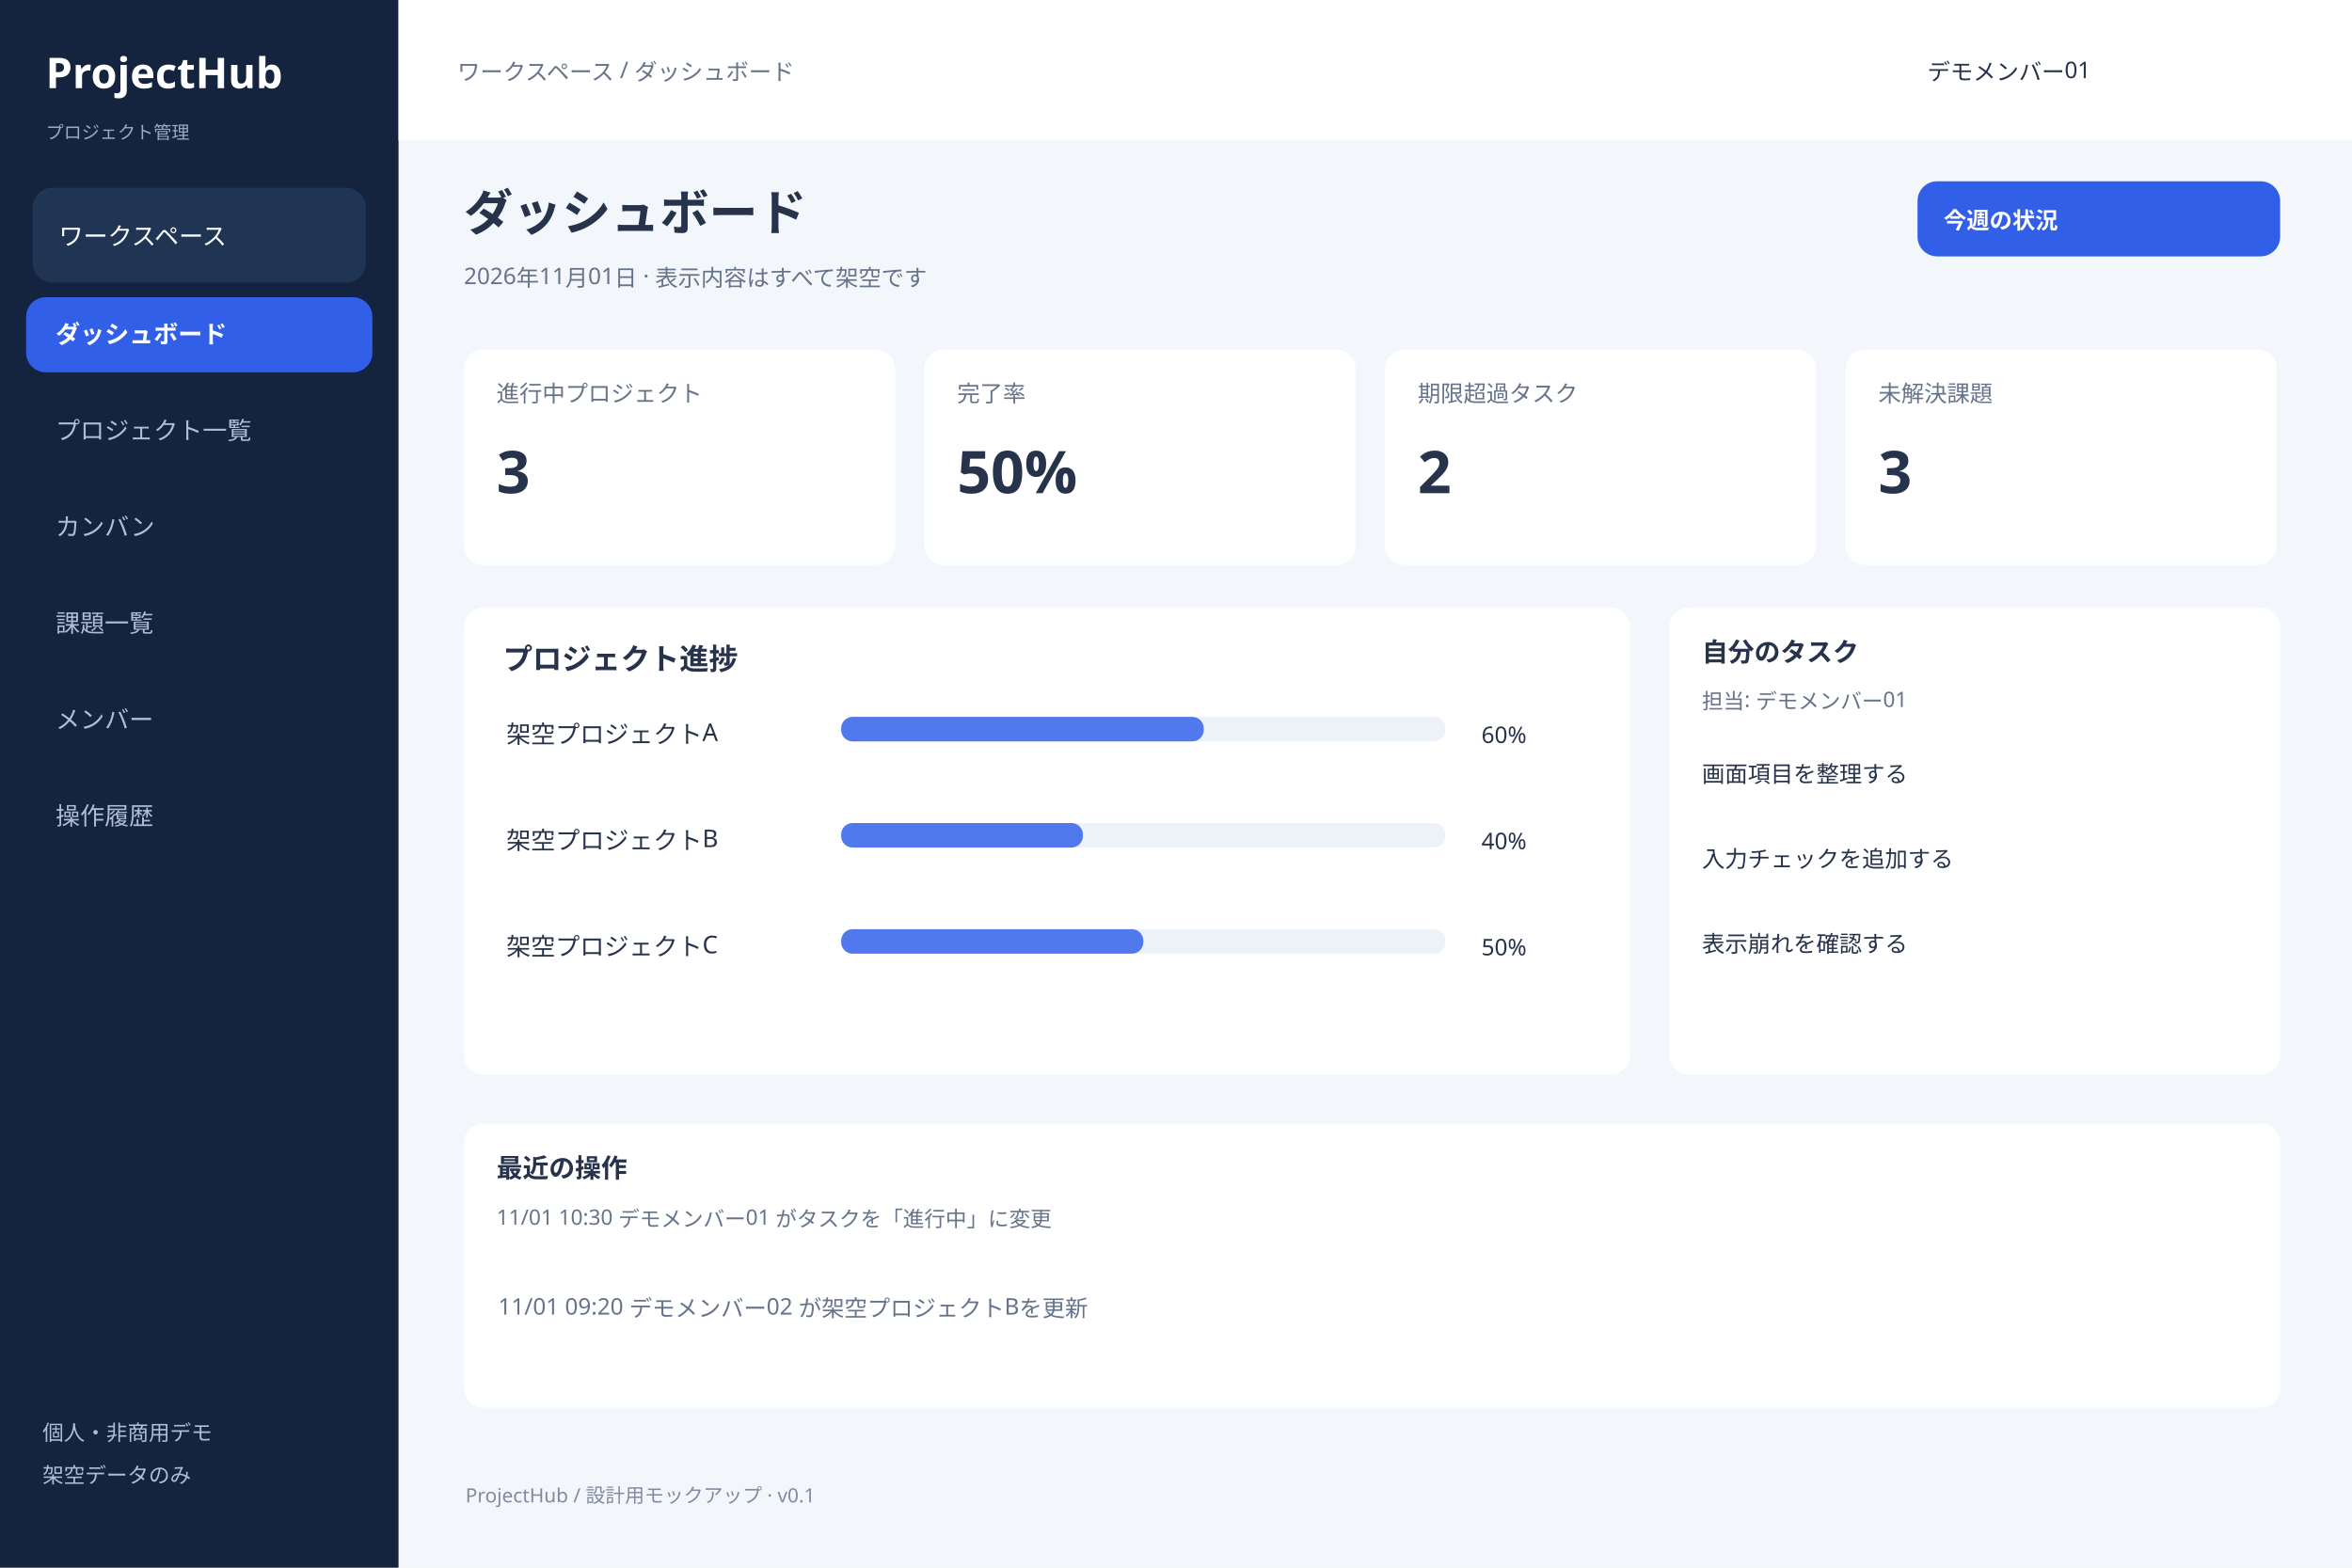
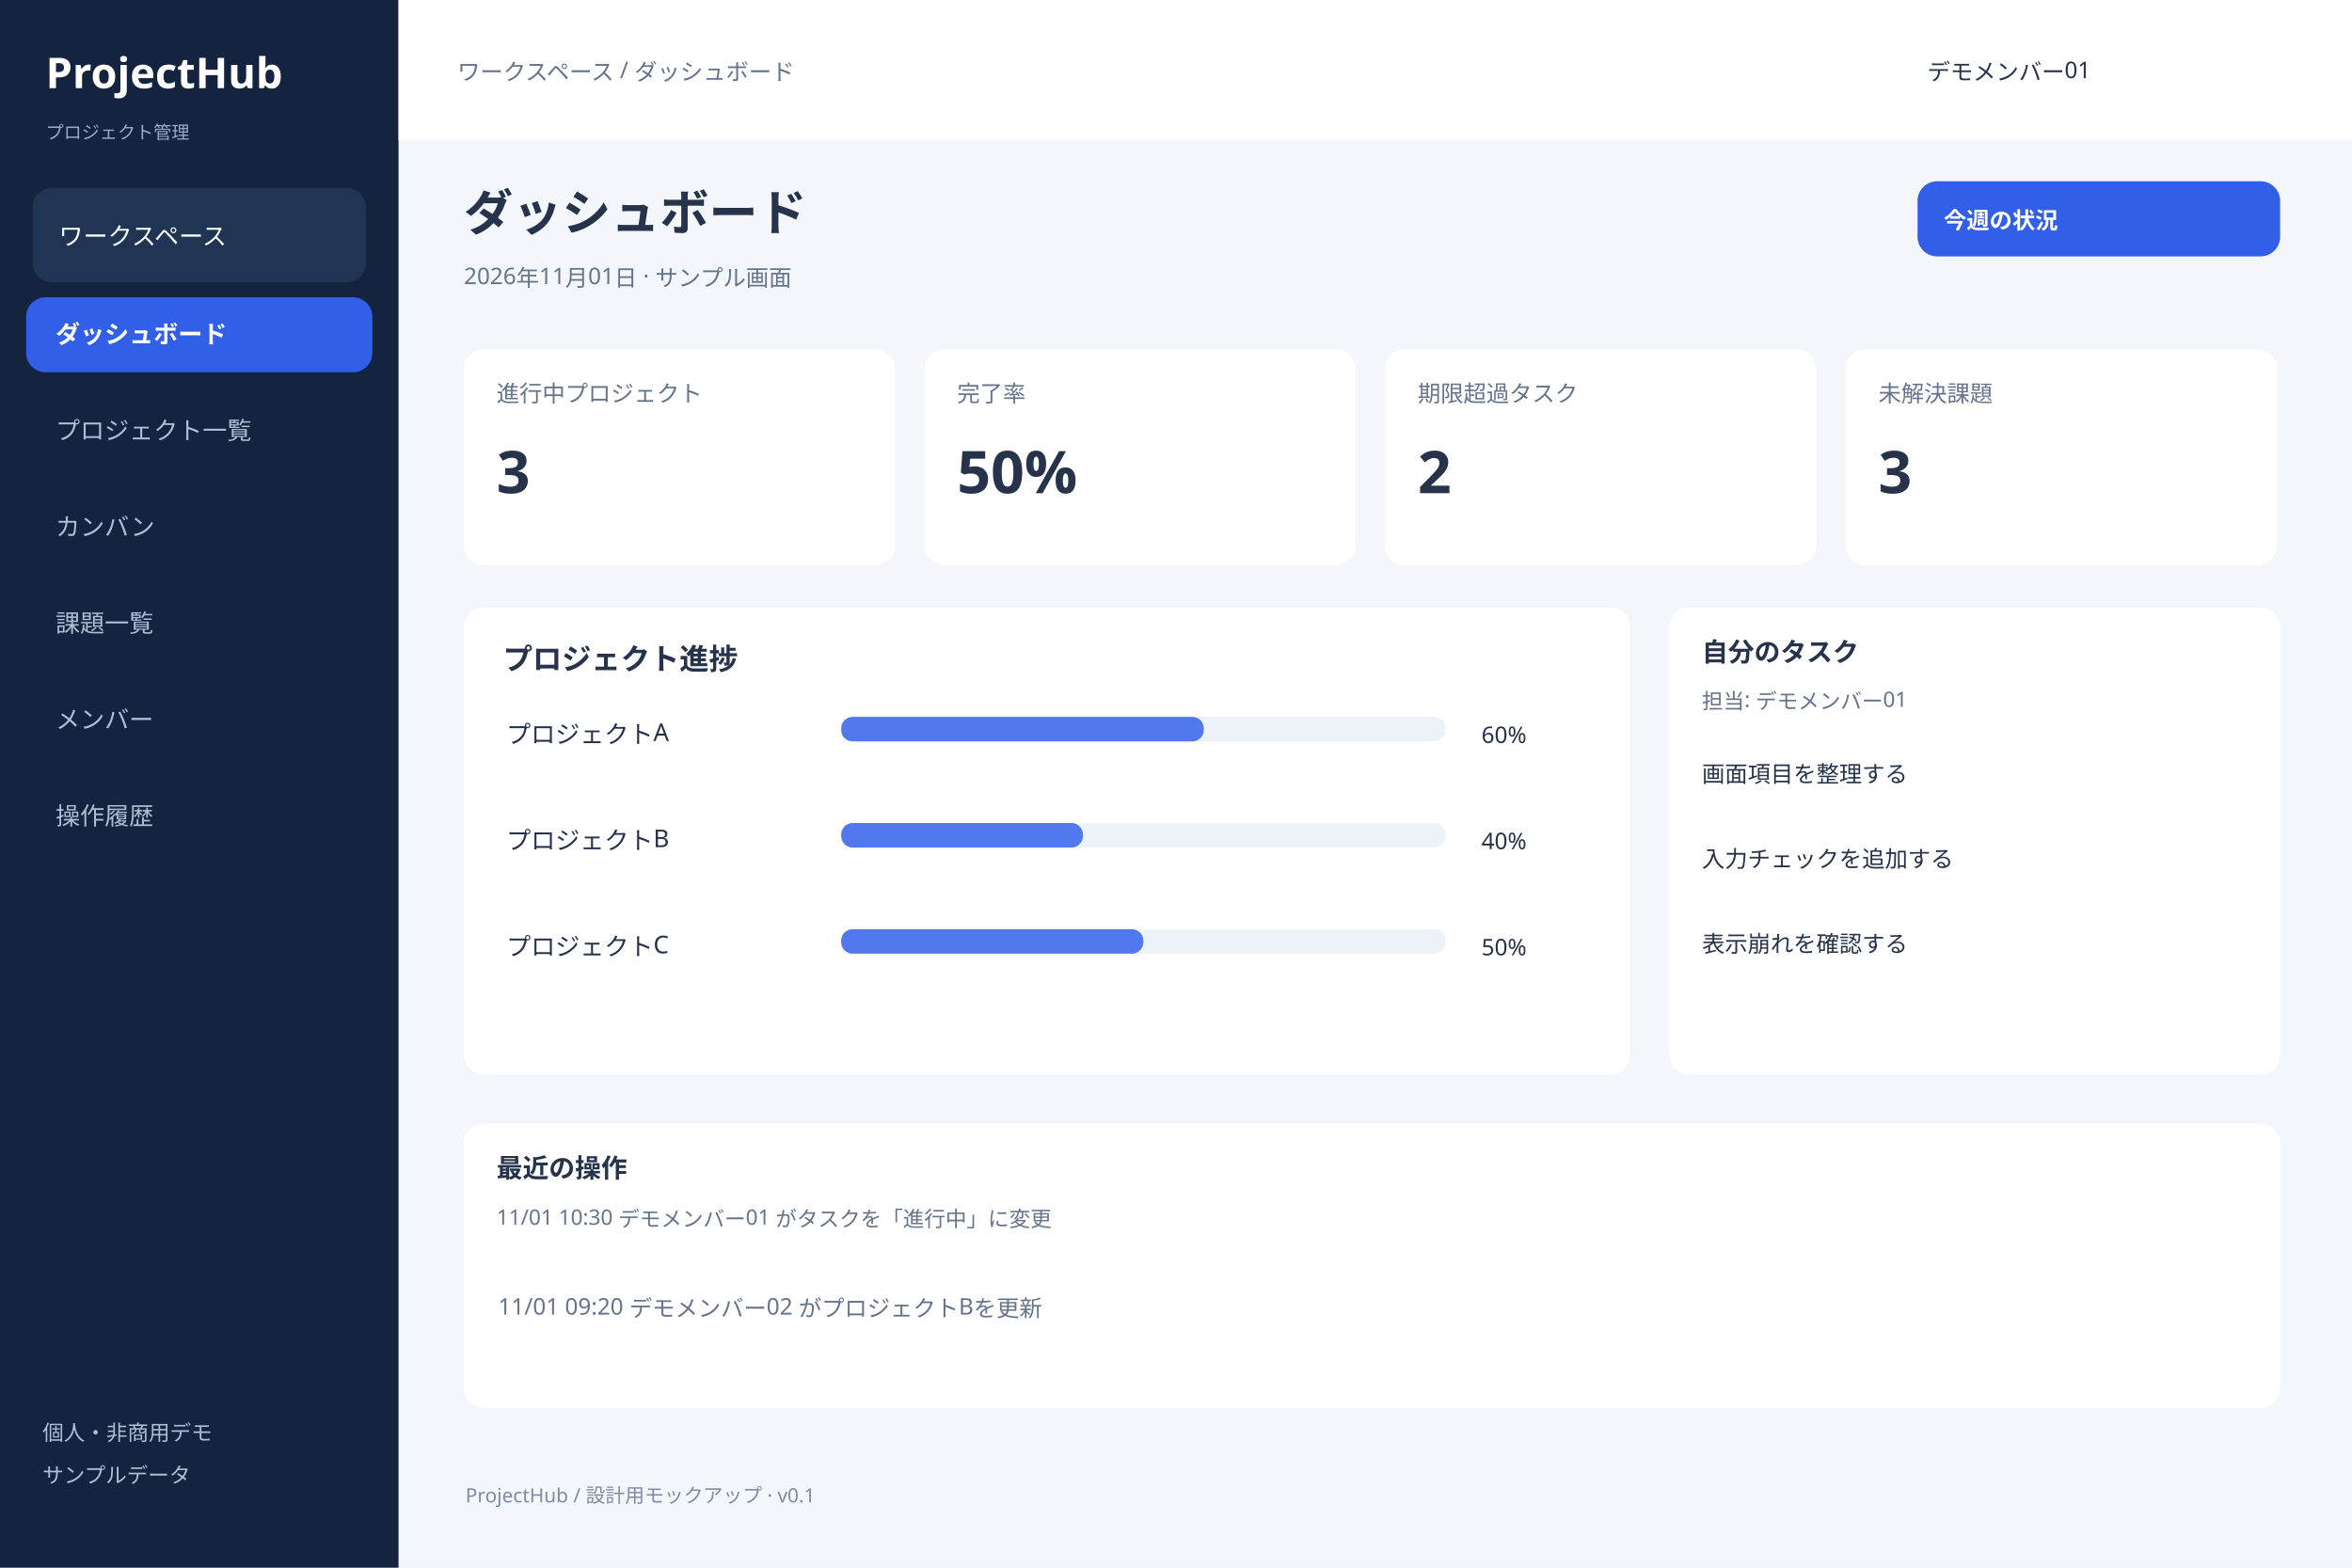
<svg xmlns="http://www.w3.org/2000/svg" width="1440" height="960" viewBox="0 0 1440 960" role="img" aria-labelledby="title desc">
  <g font-family="Noto Sans JP,Hiragino Kaku Gothic ProN,Yu Gothic,sans-serif">
    <rect x="0" y="0" width="1440" height="960" rx="0" fill="#f3f6fb" />
    <rect x="0" y="0" width="244" height="960" rx="0" fill="#14233e" />
    <text x="28" y="54" font-size="26" fill="#ffffff" font-weight="700">ProjectHub</text>
    <text x="28" y="85" font-size="11" fill="#9aabc6" font-weight="400">プロジェクト管理</text>
    <rect x="20" y="115" width="204" height="58" rx="12" fill="#203554" />
    <text x="36" y="150" font-size="15" fill="#ffffff" font-weight="400">ワークスペース</text>
    <rect x="16" y="182" width="212" height="46" rx="12" fill="#315fe8" />
    <text x="34" y="210" font-size="15" fill="#ffffff" font-weight="600">ダッシュボード</text>
    <text x="34" y="269" font-size="15" fill="#afbed4" font-weight="400">プロジェクト一覧</text>
    <text x="34" y="328" font-size="15" fill="#afbed4" font-weight="400">カンバン</text>
    <text x="34" y="387" font-size="15" fill="#afbed4" font-weight="400">課題一覧</text>
    <text x="34" y="446" font-size="15" fill="#afbed4" font-weight="400">メンバー</text>
    <text x="34" y="505" font-size="15" fill="#afbed4" font-weight="400">操作履歴</text>
    <text x="26" y="882" font-size="13" fill="#afbed4" font-weight="400">個人・非商用デモ</text>
-     <text x="26" y="908" font-size="13" fill="#afbed4" font-weight="400">架空データのみ</text>
+     <text x="26" y="908" font-size="13" fill="#afbed4" font-weight="400">サンプルデータ</text>
    <rect x="244" y="0" width="1196" height="86" rx="0" fill="#ffffff" />
    <text x="280" y="49" font-size="14" fill="#65738b" font-weight="400">ワークスペース / ダッシュボード</text>
    <text x="1180" y="49" font-size="14" fill="#27334b" font-weight="400">デモメンバー01</text>
    <text x="284" y="141" font-size="30" fill="#27334b" font-weight="700">ダッシュボード</text>
-     <text x="284" y="174" font-size="14" fill="#65738b" font-weight="400">2026年11月01日 · 表示内容はすべて架空です</text>
+     <text x="284" y="174" font-size="14" fill="#65738b" font-weight="400">2026年11月01日 · サンプル画面</text>
    <rect x="1174" y="111" width="222" height="46" rx="12" fill="#315fe8" />
    <text x="1190" y="140" font-size="14" fill="#ffffff" font-weight="600">今週の状況</text>
    <rect x="284" y="214" width="264" height="132" rx="12" fill="#ffffff" />
    <text x="304" y="246" font-size="14" fill="#65738b" font-weight="400">進行中プロジェクト</text>
    <text x="304" y="302" font-size="36" fill="#27334b" font-weight="700">3</text>
    <rect x="566" y="214" width="264" height="132" rx="12" fill="#ffffff" />
    <text x="586" y="246" font-size="14" fill="#65738b" font-weight="400">完了率</text>
    <text x="586" y="302" font-size="36" fill="#27334b" font-weight="700">50%</text>
    <rect x="848" y="214" width="264" height="132" rx="12" fill="#ffffff" />
    <text x="868" y="246" font-size="14" fill="#65738b" font-weight="400">期限超過タスク</text>
    <text x="868" y="302" font-size="36" fill="#27334b" font-weight="700">2</text>
    <rect x="1130" y="214" width="264" height="132" rx="12" fill="#ffffff" />
    <text x="1150" y="246" font-size="14" fill="#65738b" font-weight="400">未解決課題</text>
    <text x="1150" y="302" font-size="36" fill="#27334b" font-weight="700">3</text>
    <rect x="284" y="372" width="714" height="286" rx="12" fill="#ffffff" />
    <text x="308" y="410" font-size="18" fill="#27334b" font-weight="600">プロジェクト進捗</text>
-     <text x="310" y="455" font-size="15" fill="#27334b" font-weight="400">架空プロジェクトA</text>
+     <text x="310" y="455" font-size="15" fill="#27334b" font-weight="400">プロジェクトA</text>
    <rect x="515" y="439" width="370" height="15" rx="7" fill="#edf1f8" />
    <rect x="515" y="439" width="222.0" height="15" rx="7" fill="#5278ed" />
    <text x="907" y="455" font-size="14" fill="#27334b" font-weight="400">60%</text>
-     <text x="310" y="520" font-size="15" fill="#27334b" font-weight="400">架空プロジェクトB</text>
+     <text x="310" y="520" font-size="15" fill="#27334b" font-weight="400">プロジェクトB</text>
    <rect x="515" y="504" width="370" height="15" rx="7" fill="#edf1f8" />
    <rect x="515" y="504" width="148.0" height="15" rx="7" fill="#5278ed" />
    <text x="907" y="520" font-size="14" fill="#27334b" font-weight="400">40%</text>
-     <text x="310" y="585" font-size="15" fill="#27334b" font-weight="400">架空プロジェクトC</text>
+     <text x="310" y="585" font-size="15" fill="#27334b" font-weight="400">プロジェクトC</text>
    <rect x="515" y="569" width="370" height="15" rx="7" fill="#edf1f8" />
    <rect x="515" y="569" width="185.0" height="15" rx="7" fill="#5278ed" />
    <text x="907" y="585" font-size="14" fill="#27334b" font-weight="400">50%</text>
    <rect x="1022" y="372" width="374" height="286" rx="12" fill="#ffffff" />
    <text x="1042" y="405" font-size="16" fill="#27334b" font-weight="600">自分のタスク</text>
    <text x="1042" y="434" font-size="13" fill="#65738b" font-weight="400">担当: デモメンバー01</text>
    <text x="1042" y="479" font-size="14" fill="#27334b" font-weight="400">画面項目を整理する</text>
    <text x="1042" y="531" font-size="14" fill="#27334b" font-weight="400">入力チェックを追加する</text>
    <text x="1042" y="583" font-size="14" fill="#27334b" font-weight="400">表示崩れを確認する</text>
    <rect x="284" y="688" width="1112" height="174" rx="12" fill="#ffffff" />
    <text x="304" y="721" font-size="16" fill="#27334b" font-weight="600">最近の操作</text>
    <text x="304" y="750" font-size="13" fill="#65738b" font-weight="400">11/01 10:30   デモメンバー01 がタスクを「進行中」に変更</text>
-     <text x="305" y="805" font-size="14" fill="#65738b" font-weight="400">11/01 09:20   デモメンバー02 が架空プロジェクトBを更新</text>
+     <text x="305" y="805" font-size="14" fill="#65738b" font-weight="400">11/01 09:20   デモメンバー02 がプロジェクトBを更新</text>
    <text x="285" y="920" font-size="12" fill="#7e8ba2" font-weight="400">ProjectHub / 設計用モックアップ · v0.1</text>
  </g>
</svg>
